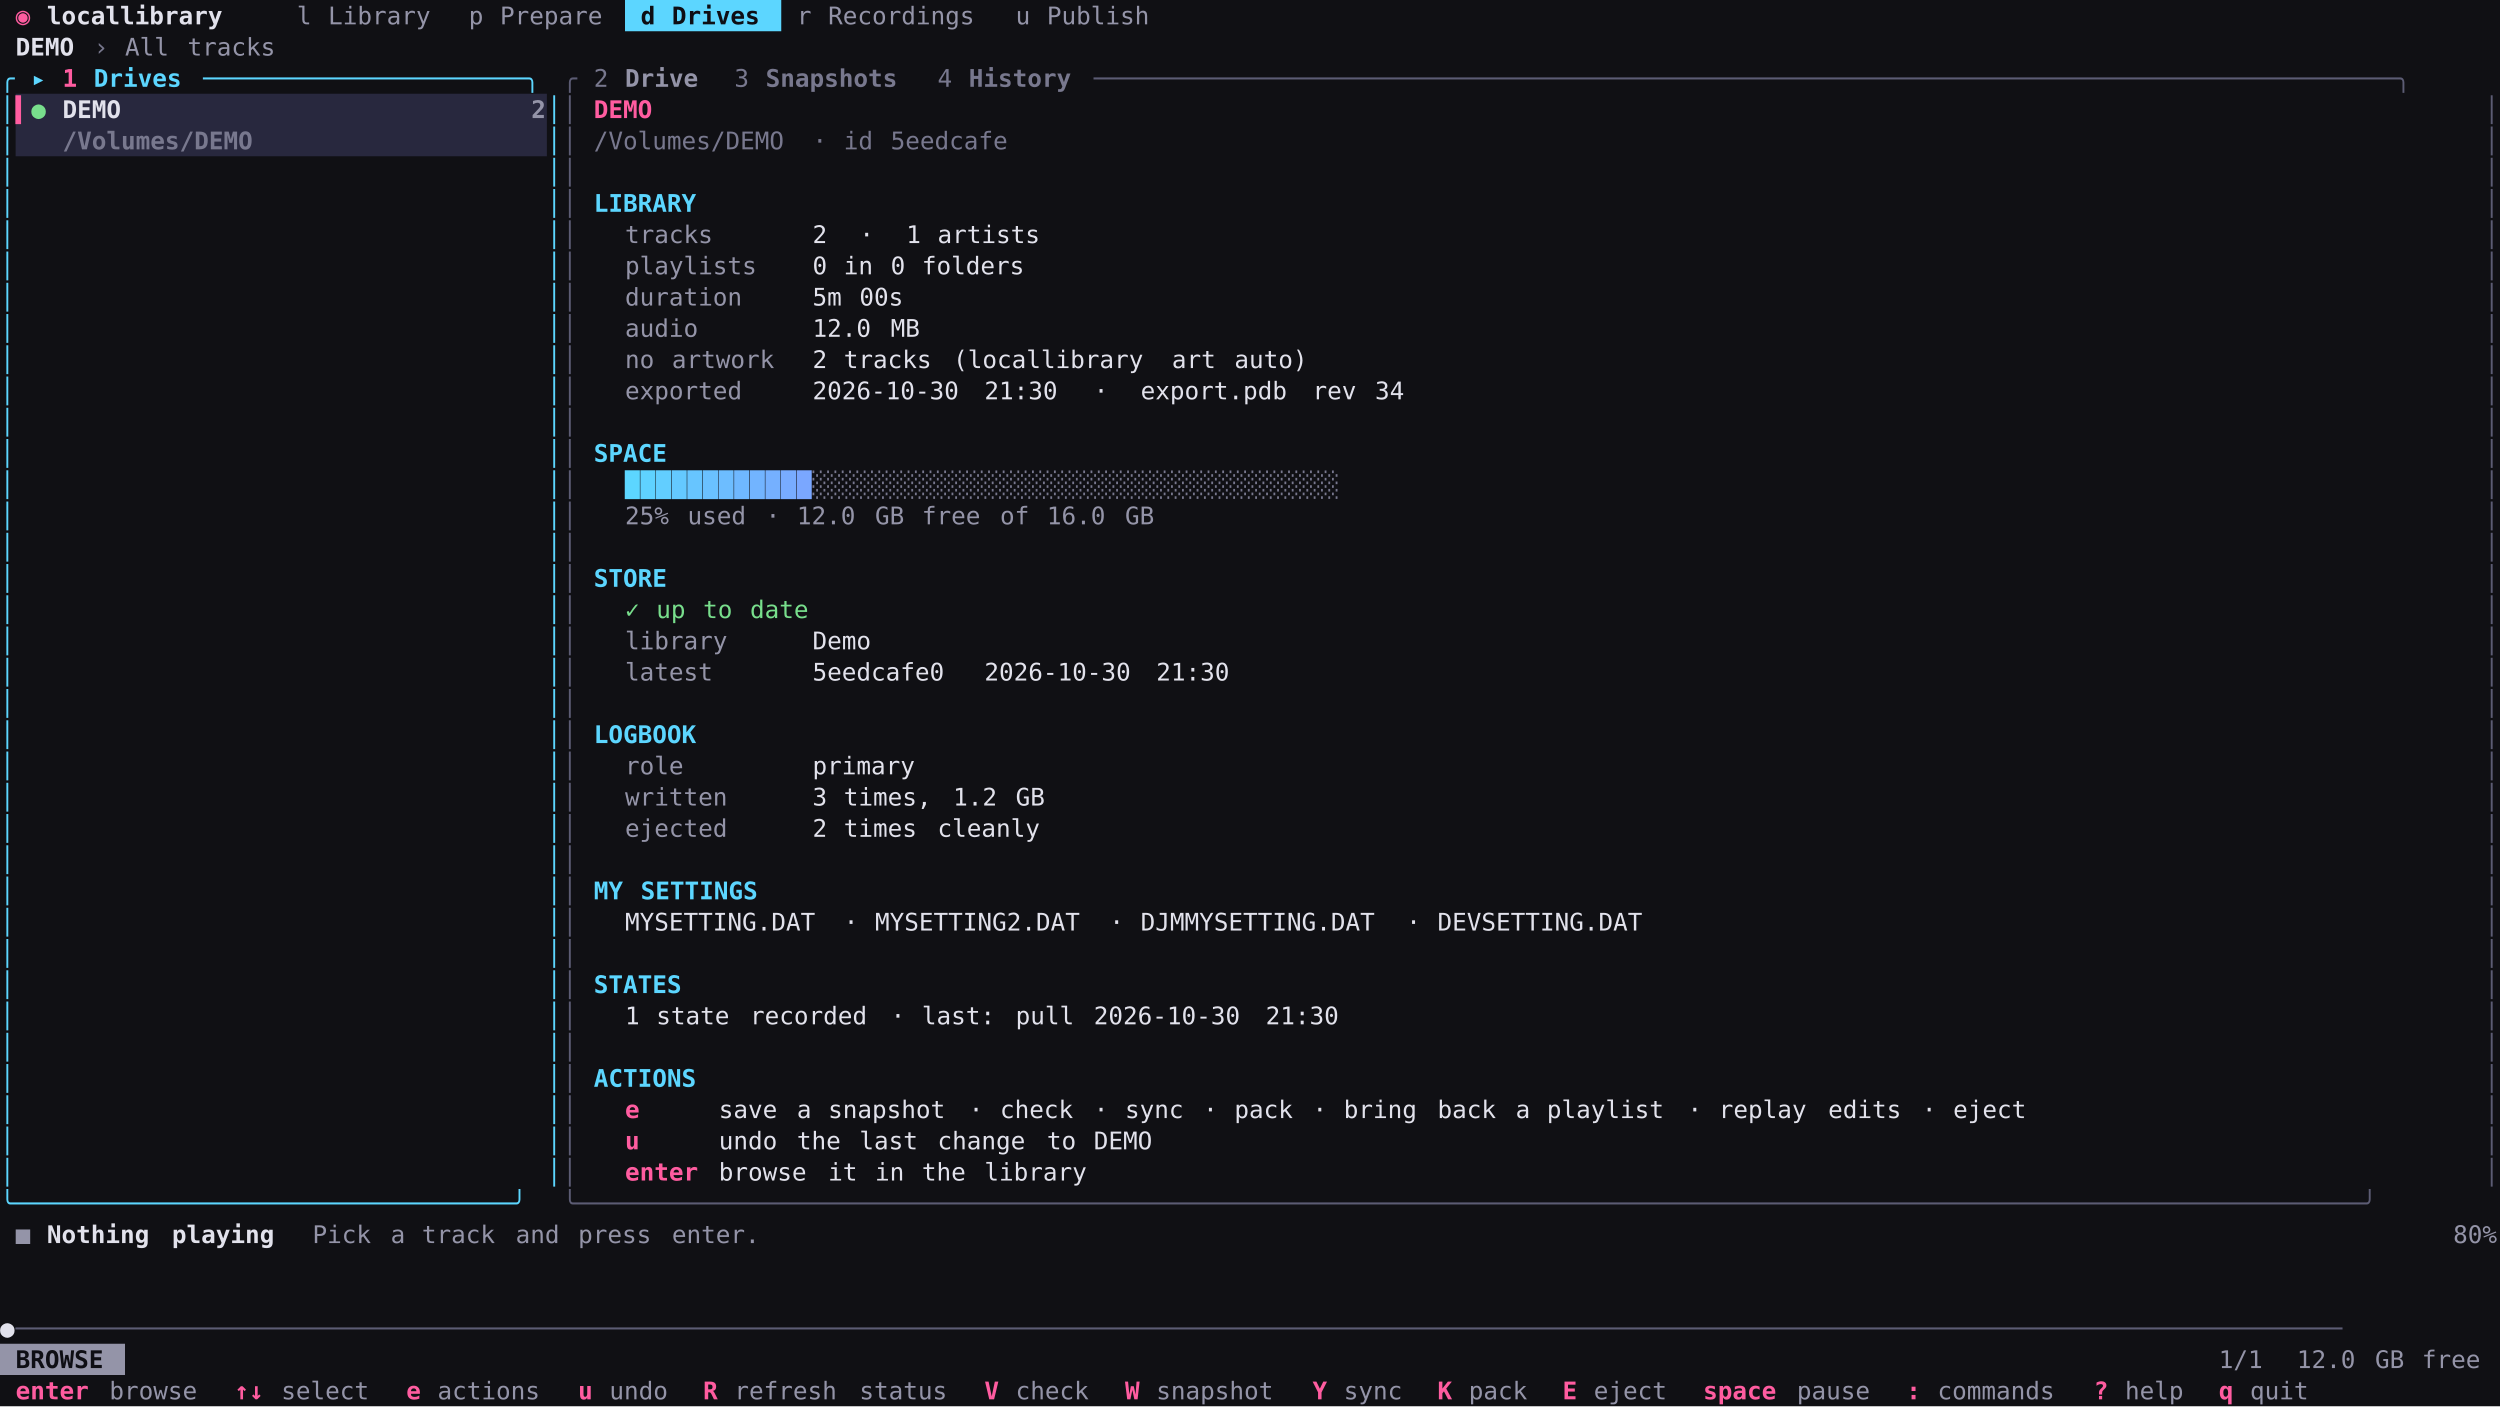
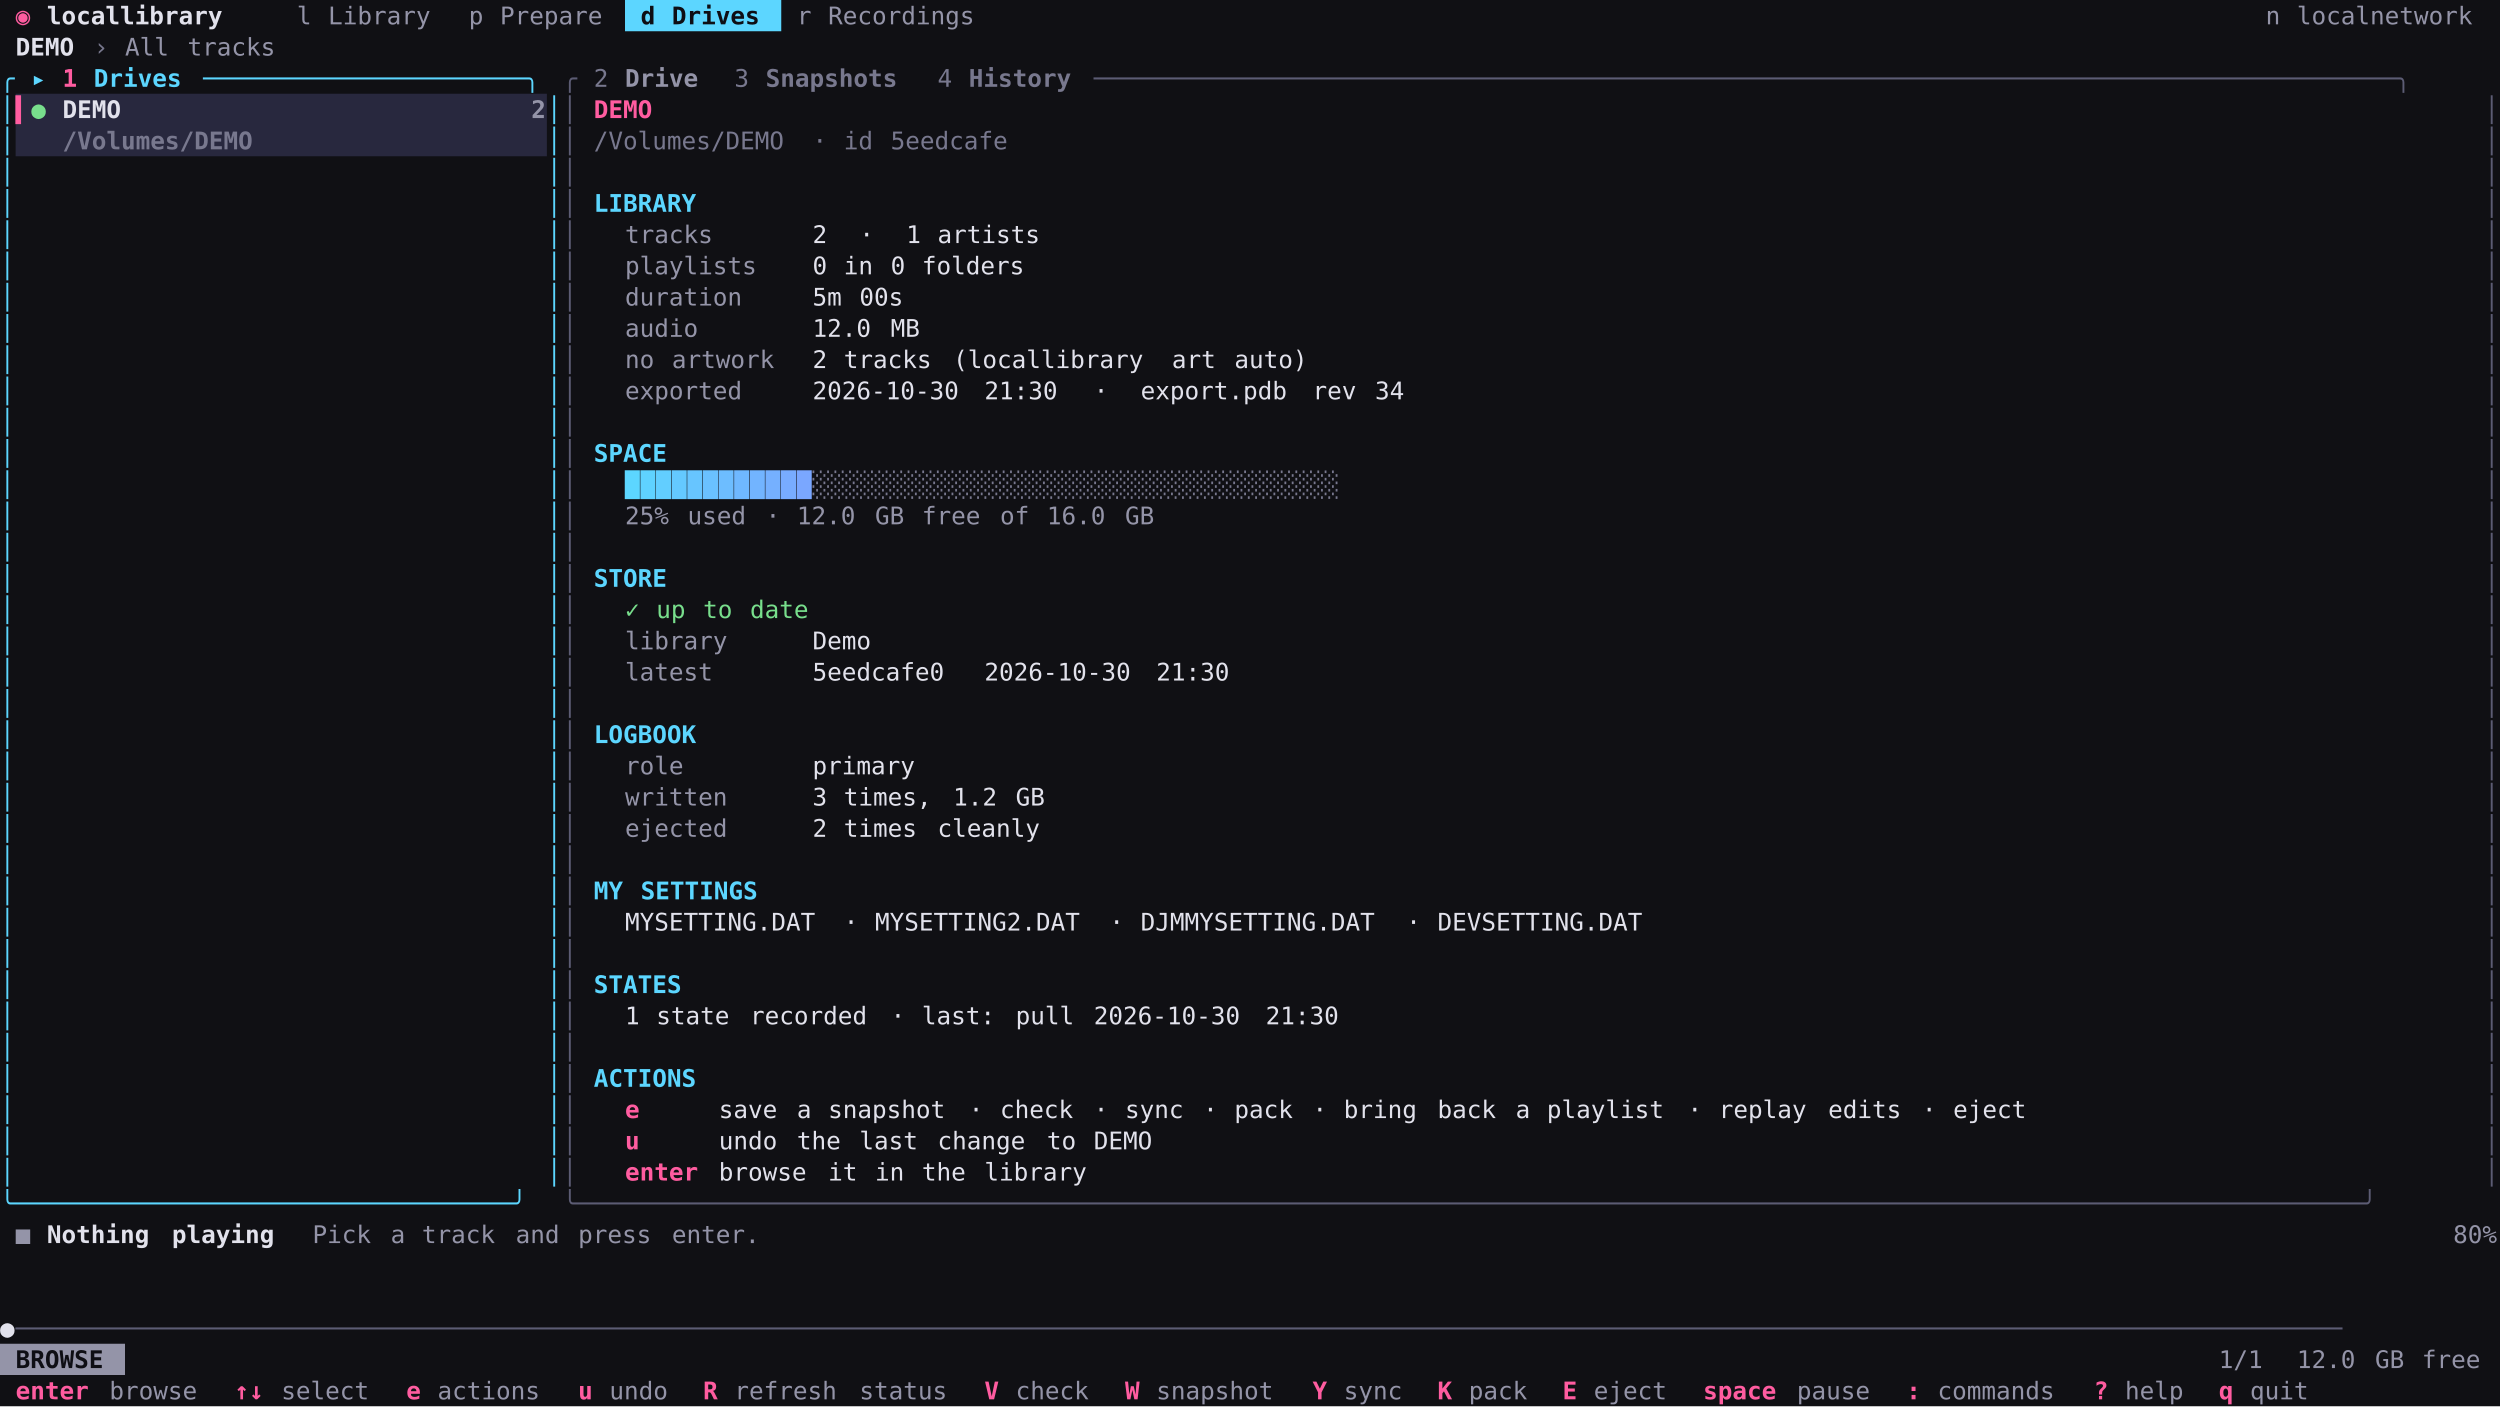
<svg xmlns="http://www.w3.org/2000/svg" viewBox="0 0 1440 810" width="1440" height="810" font-family="ui-monospace, Menlo, Consolas, monospace" font-size="14">
  <rect width="1440" height="810" fill="#101014" />
  <rect x="360" y="0" width="90" height="18" fill="#5cd6ff" />
  <text x="9" y="14" fill="#ff5ca0" font-weight="bold">◉</text>
  <text x="27 36 45 54 63 72 81 90 99 108 117 126" y="14" fill="#e2e2ec" font-weight="bold">locallibrary</text>
  <text x="171" y="14" fill="#9494a8">l</text>
  <text x="189 198 207 216 225 234 243" y="14" fill="#9494a8">Library</text>
  <text x="270" y="14" fill="#9494a8">p</text>
  <text x="288 297 306 315 324 333 342" y="14" fill="#9494a8">Prepare</text>
  <text x="369" y="14" fill="#0e0e14" font-weight="bold">d</text>
  <text x="387 396 405 414 423 432" y="14" fill="#0e0e14" font-weight="bold">Drives</text>
  <text x="459" y="14" fill="#9494a8">r</text>
  <text x="477 486 495 504 513 522 531 540 549 558" y="14" fill="#9494a8">Recordings</text>
-   <text x="585" y="14" fill="#9494a8">u</text>
-   <text x="603 612 621 630 639 648 657" y="14" fill="#9494a8">Publish</text>
+   <text x="1305" y="14" fill="#9494a8">n</text>
+   <text x="1323 1332 1341 1350 1359 1368 1377 1386 1395 1404 1413 1422" y="14" fill="#9494a8">localnetwork</text>
  <text x="9 18 27 36" y="32" fill="#e2e2ec" font-weight="bold">DEMO</text>
  <text x="54" y="32" fill="#78788e">›</text>
  <text x="72 81 90" y="32" fill="#9494a8">All</text>
  <text x="108 117 126 135 144 153" y="32" fill="#9494a8">tracks</text>
  <text x="0" y="50" fill="#5cd6ff">╭</text>
  <text x="18" y="50" fill="#5cd6ff" font-weight="bold">▸</text>
  <text x="36" y="50" fill="#ff5ca0" font-weight="bold">1</text>
  <text x="54 63 72 81 90 99" y="50" fill="#5cd6ff" font-weight="bold">Drives</text>
  <text x="117 126 135 144 153 162 171 180 189 198 207 216 225 234 243 252 261 270 279 288 297 306 315" y="50" fill="#5cd6ff">──────────────────────╮</text>
  <text x="324" y="50" fill="#5c5c74">╭</text>
  <text x="342" y="50" fill="#78788e">2</text>
  <text x="360 369 378 387 396" y="50" fill="#9494a8" font-weight="bold">Drive</text>
  <text x="423" y="50" fill="#78788e">3</text>
  <text x="441 450 459 468 477 486 495 504 513" y="50" fill="#78788e" font-weight="bold">Snapshots</text>
  <text x="540" y="50" fill="#78788e">4</text>
  <text x="558 567 576 585 594 603 612" y="50" fill="#78788e" font-weight="bold">History</text>
  <text x="630 639 648 657 666 675 684 693 702 711 720 729 738 747 756 765 774 783 792 801 810 819 828 837 846 855 864 873 882 891 900 909 918 927 936 945 954 963 972 981 990 999 1008 1017 1026 1035 1044 1053 1062 1071 1080 1089 1098 1107 1116 1125 1134 1143 1152 1161 1170 1179 1188 1197 1206 1215 1224 1233 1242 1251 1260 1269 1278 1287 1296 1305 1314 1323 1332 1341 1350 1359 1368 1377 1386 1395 1404 1413 1422 1431" y="50" fill="#5c5c74">─────────────────────────────────────────────────────────────────────────────────────────╮</text>
  <rect x="9" y="54" width="306" height="18" fill="#28283e" />
  <text x="0" y="68" fill="#5cd6ff">│</text>
  <text x="9" y="68" fill="#ff5ca0" font-weight="bold">▍</text>
  <text x="18" y="68" fill="#78de8c" font-weight="bold">●</text>
  <text x="36 45 54 63" y="68" fill="#e2e2ec" font-weight="bold">DEMO</text>
  <text x="306" y="68" fill="#9494a8" font-weight="bold">2</text>
  <text x="315" y="68" fill="#5cd6ff">│</text>
  <text x="324" y="68" fill="#5c5c74">│</text>
  <text x="342 351 360 369" y="68" fill="#ff5ca0" font-weight="bold">DEMO</text>
  <text x="1431" y="68" fill="#5c5c74">│</text>
  <rect x="9" y="72" width="306" height="18" fill="#28283e" />
  <text x="0" y="86" fill="#5cd6ff">│</text>
  <text x="36 45 54 63 72 81 90 99 108 117 126 135 144" y="86" fill="#78788e" font-weight="bold">/Volumes/DEMO</text>
  <text x="315" y="86" fill="#5cd6ff">│</text>
  <text x="324" y="86" fill="#5c5c74">│</text>
  <text x="342 351 360 369 378 387 396 405 414 423 432 441 450" y="86" fill="#78788e">/Volumes/DEMO</text>
  <text x="468" y="86" fill="#78788e">·</text>
  <text x="486 495" y="86" fill="#78788e">id</text>
  <text x="513 522 531 540 549 558 567 576" y="86" fill="#78788e">5eedcafe</text>
  <text x="1431" y="86" fill="#5c5c74">│</text>
  <text x="0" y="104" fill="#5cd6ff">│</text>
  <text x="315" y="104" fill="#5cd6ff">│</text>
  <text x="324" y="104" fill="#5c5c74">│</text>
  <text x="1431" y="104" fill="#5c5c74">│</text>
  <text x="0" y="122" fill="#5cd6ff">│</text>
  <text x="315" y="122" fill="#5cd6ff">│</text>
  <text x="324" y="122" fill="#5c5c74">│</text>
  <text x="342 351 360 369 378 387 396" y="122" fill="#5cd6ff" font-weight="bold">LIBRARY</text>
  <text x="1431" y="122" fill="#5c5c74">│</text>
  <text x="0" y="140" fill="#5cd6ff">│</text>
  <text x="315" y="140" fill="#5cd6ff">│</text>
  <text x="324" y="140" fill="#5c5c74">│</text>
  <text x="360 369 378 387 396 405" y="140" fill="#9494a8">tracks</text>
  <text x="468" y="140" fill="#e2e2ec">2</text>
  <text x="495" y="140" fill="#e2e2ec">·</text>
  <text x="522" y="140" fill="#e2e2ec">1</text>
  <text x="540 549 558 567 576 585 594" y="140" fill="#e2e2ec">artists</text>
  <text x="1431" y="140" fill="#5c5c74">│</text>
  <text x="0" y="158" fill="#5cd6ff">│</text>
  <text x="315" y="158" fill="#5cd6ff">│</text>
  <text x="324" y="158" fill="#5c5c74">│</text>
  <text x="360 369 378 387 396 405 414 423 432" y="158" fill="#9494a8">playlists</text>
  <text x="468" y="158" fill="#e2e2ec">0</text>
  <text x="486 495" y="158" fill="#e2e2ec">in</text>
  <text x="513" y="158" fill="#e2e2ec">0</text>
  <text x="531 540 549 558 567 576 585" y="158" fill="#e2e2ec">folders</text>
  <text x="1431" y="158" fill="#5c5c74">│</text>
  <text x="0" y="176" fill="#5cd6ff">│</text>
  <text x="315" y="176" fill="#5cd6ff">│</text>
  <text x="324" y="176" fill="#5c5c74">│</text>
  <text x="360 369 378 387 396 405 414 423" y="176" fill="#9494a8">duration</text>
  <text x="468 477" y="176" fill="#e2e2ec">5m</text>
  <text x="495 504 513" y="176" fill="#e2e2ec">00s</text>
  <text x="1431" y="176" fill="#5c5c74">│</text>
  <text x="0" y="194" fill="#5cd6ff">│</text>
  <text x="315" y="194" fill="#5cd6ff">│</text>
  <text x="324" y="194" fill="#5c5c74">│</text>
  <text x="360 369 378 387 396" y="194" fill="#9494a8">audio</text>
  <text x="468 477 486 495" y="194" fill="#e2e2ec">12.0</text>
  <text x="513 522" y="194" fill="#e2e2ec">MB</text>
  <text x="1431" y="194" fill="#5c5c74">│</text>
  <text x="0" y="212" fill="#5cd6ff">│</text>
  <text x="315" y="212" fill="#5cd6ff">│</text>
  <text x="324" y="212" fill="#5c5c74">│</text>
  <text x="360 369" y="212" fill="#9494a8">no</text>
  <text x="387 396 405 414 423 432 441" y="212" fill="#9494a8">artwork</text>
  <text x="468" y="212" fill="#e2e2ec">2</text>
  <text x="486 495 504 513 522 531" y="212" fill="#e2e2ec">tracks</text>
  <text x="549 558 567 576 585 594 603 612 621 630 639 648 657" y="212" fill="#e2e2ec">(locallibrary</text>
  <text x="675 684 693" y="212" fill="#e2e2ec">art</text>
  <text x="711 720 729 738 747" y="212" fill="#e2e2ec">auto)</text>
  <text x="1431" y="212" fill="#5c5c74">│</text>
  <text x="0" y="230" fill="#5cd6ff">│</text>
  <text x="315" y="230" fill="#5cd6ff">│</text>
  <text x="324" y="230" fill="#5c5c74">│</text>
  <text x="360 369 378 387 396 405 414 423" y="230" fill="#9494a8">exported</text>
  <text x="468 477 486 495 504 513 522 531 540 549" y="230" fill="#e2e2ec">2026-10-30</text>
  <text x="567 576 585 594 603" y="230" fill="#e2e2ec">21:30</text>
  <text x="630" y="230" fill="#e2e2ec">·</text>
  <text x="657 666 675 684 693 702 711 720 729 738" y="230" fill="#e2e2ec">export.pdb</text>
  <text x="756 765 774" y="230" fill="#e2e2ec">rev</text>
  <text x="792 801" y="230" fill="#e2e2ec">34</text>
  <text x="1431" y="230" fill="#5c5c74">│</text>
  <text x="0" y="248" fill="#5cd6ff">│</text>
  <text x="315" y="248" fill="#5cd6ff">│</text>
  <text x="324" y="248" fill="#5c5c74">│</text>
  <text x="1431" y="248" fill="#5c5c74">│</text>
  <text x="0" y="266" fill="#5cd6ff">│</text>
  <text x="315" y="266" fill="#5cd6ff">│</text>
  <text x="324" y="266" fill="#5c5c74">│</text>
  <text x="342 351 360 369 378" y="266" fill="#5cd6ff" font-weight="bold">SPACE</text>
  <text x="1431" y="266" fill="#5c5c74">│</text>
  <text x="0" y="284" fill="#5cd6ff">│</text>
  <text x="315" y="284" fill="#5cd6ff">│</text>
  <text x="324" y="284" fill="#5c5c74">│</text>
  <text x="360" y="284" fill="#5cd6ff">█</text>
  <text x="369" y="284" fill="#5fd2ff">█</text>
  <text x="378" y="284" fill="#62ceff">█</text>
  <text x="387" y="284" fill="#64c9ff">█</text>
  <text x="396" y="284" fill="#67c5ff">█</text>
  <text x="405" y="284" fill="#6ac1ff">█</text>
  <text x="414" y="284" fill="#6dbdff">█</text>
  <text x="423" y="284" fill="#6fb8ff">█</text>
  <text x="432" y="284" fill="#72b4ff">█</text>
  <text x="441" y="284" fill="#75b0ff">█</text>
  <text x="450" y="284" fill="#78acff">█</text>
  <text x="459" y="284" fill="#7aa7ff">█</text>
  <text x="468 477 486 495 504 513 522 531 540 549 558 567 576 585 594 603 612 621 630 639 648 657 666 675 684 693 702 711 720 729 738 747 756 765 774 783" y="284" fill="#78788e">░░░░░░░░░░░░░░░░░░░░░░░░░░░░░░░░░░░░</text>
  <text x="1431" y="284" fill="#5c5c74">│</text>
  <text x="0" y="302" fill="#5cd6ff">│</text>
  <text x="315" y="302" fill="#5cd6ff">│</text>
  <text x="324" y="302" fill="#5c5c74">│</text>
  <text x="360 369 378" y="302" fill="#9494a8">25%</text>
  <text x="396 405 414 423" y="302" fill="#9494a8">used</text>
  <text x="441" y="302" fill="#9494a8">·</text>
  <text x="459 468 477 486" y="302" fill="#9494a8">12.0</text>
  <text x="504 513" y="302" fill="#9494a8">GB</text>
  <text x="531 540 549 558" y="302" fill="#9494a8">free</text>
  <text x="576 585" y="302" fill="#9494a8">of</text>
  <text x="603 612 621 630" y="302" fill="#9494a8">16.0</text>
  <text x="648 657" y="302" fill="#9494a8">GB</text>
  <text x="1431" y="302" fill="#5c5c74">│</text>
  <text x="0" y="320" fill="#5cd6ff">│</text>
  <text x="315" y="320" fill="#5cd6ff">│</text>
  <text x="324" y="320" fill="#5c5c74">│</text>
  <text x="1431" y="320" fill="#5c5c74">│</text>
  <text x="0" y="338" fill="#5cd6ff">│</text>
  <text x="315" y="338" fill="#5cd6ff">│</text>
  <text x="324" y="338" fill="#5c5c74">│</text>
  <text x="342 351 360 369 378" y="338" fill="#5cd6ff" font-weight="bold">STORE</text>
  <text x="1431" y="338" fill="#5c5c74">│</text>
  <text x="0" y="356" fill="#5cd6ff">│</text>
  <text x="315" y="356" fill="#5cd6ff">│</text>
  <text x="324" y="356" fill="#5c5c74">│</text>
  <text x="360" y="356" fill="#78de8c" font-weight="bold">✓</text>
  <text x="378 387" y="356" fill="#78de8c">up</text>
  <text x="405 414" y="356" fill="#78de8c">to</text>
  <text x="432 441 450 459" y="356" fill="#78de8c">date</text>
  <text x="1431" y="356" fill="#5c5c74">│</text>
  <text x="0" y="374" fill="#5cd6ff">│</text>
  <text x="315" y="374" fill="#5cd6ff">│</text>
  <text x="324" y="374" fill="#5c5c74">│</text>
  <text x="360 369 378 387 396 405 414" y="374" fill="#9494a8">library</text>
  <text x="468 477 486 495" y="374" fill="#e2e2ec">Demo</text>
  <text x="1431" y="374" fill="#5c5c74">│</text>
  <text x="0" y="392" fill="#5cd6ff">│</text>
  <text x="315" y="392" fill="#5cd6ff">│</text>
  <text x="324" y="392" fill="#5c5c74">│</text>
  <text x="360 369 378 387 396 405" y="392" fill="#9494a8">latest</text>
  <text x="468 477 486 495 504 513 522 531 540" y="392" fill="#e2e2ec">5eedcafe0</text>
  <text x="567 576 585 594 603 612 621 630 639 648" y="392" fill="#e2e2ec">2026-10-30</text>
  <text x="666 675 684 693 702" y="392" fill="#e2e2ec">21:30</text>
  <text x="1431" y="392" fill="#5c5c74">│</text>
  <text x="0" y="410" fill="#5cd6ff">│</text>
  <text x="315" y="410" fill="#5cd6ff">│</text>
  <text x="324" y="410" fill="#5c5c74">│</text>
  <text x="1431" y="410" fill="#5c5c74">│</text>
  <text x="0" y="428" fill="#5cd6ff">│</text>
  <text x="315" y="428" fill="#5cd6ff">│</text>
  <text x="324" y="428" fill="#5c5c74">│</text>
  <text x="342 351 360 369 378 387 396" y="428" fill="#5cd6ff" font-weight="bold">LOGBOOK</text>
  <text x="1431" y="428" fill="#5c5c74">│</text>
  <text x="0" y="446" fill="#5cd6ff">│</text>
  <text x="315" y="446" fill="#5cd6ff">│</text>
  <text x="324" y="446" fill="#5c5c74">│</text>
  <text x="360 369 378 387" y="446" fill="#9494a8">role</text>
  <text x="468 477 486 495 504 513 522" y="446" fill="#e2e2ec">primary</text>
  <text x="1431" y="446" fill="#5c5c74">│</text>
  <text x="0" y="464" fill="#5cd6ff">│</text>
  <text x="315" y="464" fill="#5cd6ff">│</text>
  <text x="324" y="464" fill="#5c5c74">│</text>
  <text x="360 369 378 387 396 405 414" y="464" fill="#9494a8">written</text>
  <text x="468" y="464" fill="#e2e2ec">3</text>
  <text x="486 495 504 513 522 531" y="464" fill="#e2e2ec">times,</text>
  <text x="549 558 567" y="464" fill="#e2e2ec">1.2</text>
  <text x="585 594" y="464" fill="#e2e2ec">GB</text>
  <text x="1431" y="464" fill="#5c5c74">│</text>
  <text x="0" y="482" fill="#5cd6ff">│</text>
  <text x="315" y="482" fill="#5cd6ff">│</text>
  <text x="324" y="482" fill="#5c5c74">│</text>
  <text x="360 369 378 387 396 405 414" y="482" fill="#9494a8">ejected</text>
  <text x="468" y="482" fill="#e2e2ec">2</text>
  <text x="486 495 504 513 522" y="482" fill="#e2e2ec">times</text>
  <text x="540 549 558 567 576 585 594" y="482" fill="#e2e2ec">cleanly</text>
  <text x="1431" y="482" fill="#5c5c74">│</text>
  <text x="0" y="500" fill="#5cd6ff">│</text>
  <text x="315" y="500" fill="#5cd6ff">│</text>
  <text x="324" y="500" fill="#5c5c74">│</text>
  <text x="1431" y="500" fill="#5c5c74">│</text>
  <text x="0" y="518" fill="#5cd6ff">│</text>
  <text x="315" y="518" fill="#5cd6ff">│</text>
  <text x="324" y="518" fill="#5c5c74">│</text>
  <text x="342 351" y="518" fill="#5cd6ff" font-weight="bold">MY</text>
  <text x="369 378 387 396 405 414 423 432" y="518" fill="#5cd6ff" font-weight="bold">SETTINGS</text>
  <text x="1431" y="518" fill="#5c5c74">│</text>
  <text x="0" y="536" fill="#5cd6ff">│</text>
  <text x="315" y="536" fill="#5cd6ff">│</text>
  <text x="324" y="536" fill="#5c5c74">│</text>
  <text x="360 369 378 387 396 405 414 423 432 441 450 459 468" y="536" fill="#e2e2ec">MYSETTING.DAT</text>
  <text x="486" y="536" fill="#e2e2ec">·</text>
  <text x="504 513 522 531 540 549 558 567 576 585 594 603 612 621" y="536" fill="#e2e2ec">MYSETTING2.DAT</text>
  <text x="639" y="536" fill="#e2e2ec">·</text>
  <text x="657 666 675 684 693 702 711 720 729 738 747 756 765 774 783 792" y="536" fill="#e2e2ec">DJMMYSETTING.DAT</text>
  <text x="810" y="536" fill="#e2e2ec">·</text>
  <text x="828 837 846 855 864 873 882 891 900 909 918 927 936 945" y="536" fill="#e2e2ec">DEVSETTING.DAT</text>
  <text x="1431" y="536" fill="#5c5c74">│</text>
  <text x="0" y="554" fill="#5cd6ff">│</text>
  <text x="315" y="554" fill="#5cd6ff">│</text>
  <text x="324" y="554" fill="#5c5c74">│</text>
  <text x="1431" y="554" fill="#5c5c74">│</text>
  <text x="0" y="572" fill="#5cd6ff">│</text>
  <text x="315" y="572" fill="#5cd6ff">│</text>
  <text x="324" y="572" fill="#5c5c74">│</text>
  <text x="342 351 360 369 378 387" y="572" fill="#5cd6ff" font-weight="bold">STATES</text>
  <text x="1431" y="572" fill="#5c5c74">│</text>
  <text x="0" y="590" fill="#5cd6ff">│</text>
  <text x="315" y="590" fill="#5cd6ff">│</text>
  <text x="324" y="590" fill="#5c5c74">│</text>
  <text x="360" y="590" fill="#e2e2ec">1</text>
  <text x="378 387 396 405 414" y="590" fill="#e2e2ec">state</text>
  <text x="432 441 450 459 468 477 486 495" y="590" fill="#e2e2ec">recorded</text>
  <text x="513" y="590" fill="#e2e2ec">·</text>
  <text x="531 540 549 558 567" y="590" fill="#e2e2ec">last:</text>
  <text x="585 594 603 612" y="590" fill="#e2e2ec">pull</text>
  <text x="630 639 648 657 666 675 684 693 702 711" y="590" fill="#e2e2ec">2026-10-30</text>
  <text x="729 738 747 756 765" y="590" fill="#e2e2ec">21:30</text>
  <text x="1431" y="590" fill="#5c5c74">│</text>
  <text x="0" y="608" fill="#5cd6ff">│</text>
  <text x="315" y="608" fill="#5cd6ff">│</text>
  <text x="324" y="608" fill="#5c5c74">│</text>
  <text x="1431" y="608" fill="#5c5c74">│</text>
  <text x="0" y="626" fill="#5cd6ff">│</text>
  <text x="315" y="626" fill="#5cd6ff">│</text>
  <text x="324" y="626" fill="#5c5c74">│</text>
  <text x="342 351 360 369 378 387 396" y="626" fill="#5cd6ff" font-weight="bold">ACTIONS</text>
  <text x="1431" y="626" fill="#5c5c74">│</text>
  <text x="0" y="644" fill="#5cd6ff">│</text>
  <text x="315" y="644" fill="#5cd6ff">│</text>
  <text x="324" y="644" fill="#5c5c74">│</text>
  <text x="360" y="644" fill="#ff5ca0" font-weight="bold">e</text>
  <text x="414 423 432 441" y="644" fill="#e2e2ec">save</text>
  <text x="459" y="644" fill="#e2e2ec">a</text>
  <text x="477 486 495 504 513 522 531 540" y="644" fill="#e2e2ec">snapshot</text>
  <text x="558" y="644" fill="#e2e2ec">·</text>
  <text x="576 585 594 603 612" y="644" fill="#e2e2ec">check</text>
  <text x="630" y="644" fill="#e2e2ec">·</text>
  <text x="648 657 666 675" y="644" fill="#e2e2ec">sync</text>
  <text x="693" y="644" fill="#e2e2ec">·</text>
  <text x="711 720 729 738" y="644" fill="#e2e2ec">pack</text>
  <text x="756" y="644" fill="#e2e2ec">·</text>
  <text x="774 783 792 801 810" y="644" fill="#e2e2ec">bring</text>
  <text x="828 837 846 855" y="644" fill="#e2e2ec">back</text>
  <text x="873" y="644" fill="#e2e2ec">a</text>
  <text x="891 900 909 918 927 936 945 954" y="644" fill="#e2e2ec">playlist</text>
  <text x="972" y="644" fill="#e2e2ec">·</text>
  <text x="990 999 1008 1017 1026 1035" y="644" fill="#e2e2ec">replay</text>
  <text x="1053 1062 1071 1080 1089" y="644" fill="#e2e2ec">edits</text>
  <text x="1107" y="644" fill="#e2e2ec">·</text>
  <text x="1125 1134 1143 1152 1161" y="644" fill="#e2e2ec">eject</text>
  <text x="1431" y="644" fill="#5c5c74">│</text>
  <text x="0" y="662" fill="#5cd6ff">│</text>
  <text x="315" y="662" fill="#5cd6ff">│</text>
  <text x="324" y="662" fill="#5c5c74">│</text>
  <text x="360" y="662" fill="#ff5ca0" font-weight="bold">u</text>
  <text x="414 423 432 441" y="662" fill="#e2e2ec">undo</text>
  <text x="459 468 477" y="662" fill="#e2e2ec">the</text>
  <text x="495 504 513 522" y="662" fill="#e2e2ec">last</text>
  <text x="540 549 558 567 576 585" y="662" fill="#e2e2ec">change</text>
  <text x="603 612" y="662" fill="#e2e2ec">to</text>
  <text x="630 639 648 657" y="662" fill="#e2e2ec">DEMO</text>
  <text x="1431" y="662" fill="#5c5c74">│</text>
  <text x="0" y="680" fill="#5cd6ff">│</text>
  <text x="315" y="680" fill="#5cd6ff">│</text>
  <text x="324" y="680" fill="#5c5c74">│</text>
  <text x="360 369 378 387 396" y="680" fill="#ff5ca0" font-weight="bold">enter</text>
  <text x="414 423 432 441 450 459" y="680" fill="#e2e2ec">browse</text>
  <text x="477 486" y="680" fill="#e2e2ec">it</text>
  <text x="504 513" y="680" fill="#e2e2ec">in</text>
  <text x="531 540 549" y="680" fill="#e2e2ec">the</text>
  <text x="567 576 585 594 603 612 621" y="680" fill="#e2e2ec">library</text>
  <text x="1431" y="680" fill="#5c5c74">│</text>
  <text x="0 9 18 27 36 45 54 63 72 81 90 99 108 117 126 135 144 153 162 171 180 189 198 207 216 225 234 243 252 261 270 279 288 297 306 315" y="698" fill="#5cd6ff">╰──────────────────────────────────╯</text>
  <text x="324 333 342 351 360 369 378 387 396 405 414 423 432 441 450 459 468 477 486 495 504 513 522 531 540 549 558 567 576 585 594 603 612 621 630 639 648 657 666 675 684 693 702 711 720 729 738 747 756 765 774 783 792 801 810 819 828 837 846 855 864 873 882 891 900 909 918 927 936 945 954 963 972 981 990 999 1008 1017 1026 1035 1044 1053 1062 1071 1080 1089 1098 1107 1116 1125 1134 1143 1152 1161 1170 1179 1188 1197 1206 1215 1224 1233 1242 1251 1260 1269 1278 1287 1296 1305 1314 1323 1332 1341 1350 1359 1368 1377 1386 1395 1404 1413 1422 1431" y="698" fill="#5c5c74">╰──────────────────────────────────────────────────────────────────────────────────────────────────────────────────────────╯</text>
  <text x="9" y="716" fill="#9494a8">■</text>
  <text x="27 36 45 54 63 72 81" y="716" fill="#e2e2ec" font-weight="bold">Nothing</text>
  <text x="99 108 117 126 135 144 153" y="716" fill="#e2e2ec" font-weight="bold">playing</text>
  <text x="180 189 198 207" y="716" fill="#9494a8">Pick</text>
  <text x="225" y="716" fill="#9494a8">a</text>
  <text x="243 252 261 270 279" y="716" fill="#9494a8">track</text>
  <text x="297 306 315" y="716" fill="#9494a8">and</text>
  <text x="333 342 351 360 369" y="716" fill="#9494a8">press</text>
  <text x="387 396 405 414 423 432" y="716" fill="#9494a8">enter.</text>
  <text x="1413 1422 1431" y="716" fill="#9494a8">80%</text>
  <text x="0" y="770" fill="#e2e2ec">●</text>
  <text x="9 18 27 36 45 54 63 72 81 90 99 108 117 126 135 144 153 162 171 180 189 198 207 216 225 234 243 252 261 270 279 288 297 306 315 324 333 342 351 360 369 378 387 396 405 414 423 432 441 450 459 468 477 486 495 504 513 522 531 540 549 558 567 576 585 594 603 612 621 630 639 648 657 666 675 684 693 702 711 720 729 738 747 756 765 774 783 792 801 810 819 828 837 846 855 864 873 882 891 900 909 918 927 936 945 954 963 972 981 990 999 1008 1017 1026 1035 1044 1053 1062 1071 1080 1089 1098 1107 1116 1125 1134 1143 1152 1161 1170 1179 1188 1197 1206 1215 1224 1233 1242 1251 1260 1269 1278 1287 1296 1305 1314 1323 1332 1341 1350 1359 1368 1377 1386 1395 1404 1413 1422 1431" y="770" fill="#5c5c74">───────────────────────────────────────────────────────────────────────────────────────────────────────────────────────────────────────────────────────────────</text>
  <rect x="0" y="774" width="72" height="18" fill="#9494a8" />
  <text x="9 18 27 36 45 54" y="788" fill="#0e0e14" font-weight="bold">BROWSE</text>
  <text x="1278 1287 1296" y="788" fill="#9494a8">1/1</text>
  <text x="1323 1332 1341 1350" y="788" fill="#9494a8">12.0</text>
  <text x="1368 1377" y="788" fill="#9494a8">GB</text>
  <text x="1395 1404 1413 1422" y="788" fill="#9494a8">free</text>
  <text x="9 18 27 36 45" y="806" fill="#ff5ca0" font-weight="bold">enter</text>
  <text x="63 72 81 90 99 108" y="806" fill="#9494a8">browse</text>
  <text x="135 144" y="806" fill="#ff5ca0" font-weight="bold">↑↓</text>
  <text x="162 171 180 189 198 207" y="806" fill="#9494a8">select</text>
  <text x="234" y="806" fill="#ff5ca0" font-weight="bold">e</text>
  <text x="252 261 270 279 288 297 306" y="806" fill="#9494a8">actions</text>
  <text x="333" y="806" fill="#ff5ca0" font-weight="bold">u</text>
  <text x="351 360 369 378" y="806" fill="#9494a8">undo</text>
  <text x="405" y="806" fill="#ff5ca0" font-weight="bold">R</text>
  <text x="423 432 441 450 459 468 477" y="806" fill="#9494a8">refresh</text>
  <text x="495 504 513 522 531 540" y="806" fill="#9494a8">status</text>
  <text x="567" y="806" fill="#ff5ca0" font-weight="bold">V</text>
  <text x="585 594 603 612 621" y="806" fill="#9494a8">check</text>
  <text x="648" y="806" fill="#ff5ca0" font-weight="bold">W</text>
  <text x="666 675 684 693 702 711 720 729" y="806" fill="#9494a8">snapshot</text>
  <text x="756" y="806" fill="#ff5ca0" font-weight="bold">Y</text>
  <text x="774 783 792 801" y="806" fill="#9494a8">sync</text>
  <text x="828" y="806" fill="#ff5ca0" font-weight="bold">K</text>
  <text x="846 855 864 873" y="806" fill="#9494a8">pack</text>
  <text x="900" y="806" fill="#ff5ca0" font-weight="bold">E</text>
  <text x="918 927 936 945 954" y="806" fill="#9494a8">eject</text>
  <text x="981 990 999 1008 1017" y="806" fill="#ff5ca0" font-weight="bold">space</text>
  <text x="1035 1044 1053 1062 1071" y="806" fill="#9494a8">pause</text>
  <text x="1098" y="806" fill="#ff5ca0" font-weight="bold">:</text>
  <text x="1116 1125 1134 1143 1152 1161 1170 1179" y="806" fill="#9494a8">commands</text>
  <text x="1206" y="806" fill="#ff5ca0" font-weight="bold">?</text>
  <text x="1224 1233 1242 1251" y="806" fill="#9494a8">help</text>
  <text x="1278" y="806" fill="#ff5ca0" font-weight="bold">q</text>
  <text x="1296 1305 1314 1323" y="806" fill="#9494a8">quit</text>
</svg>
